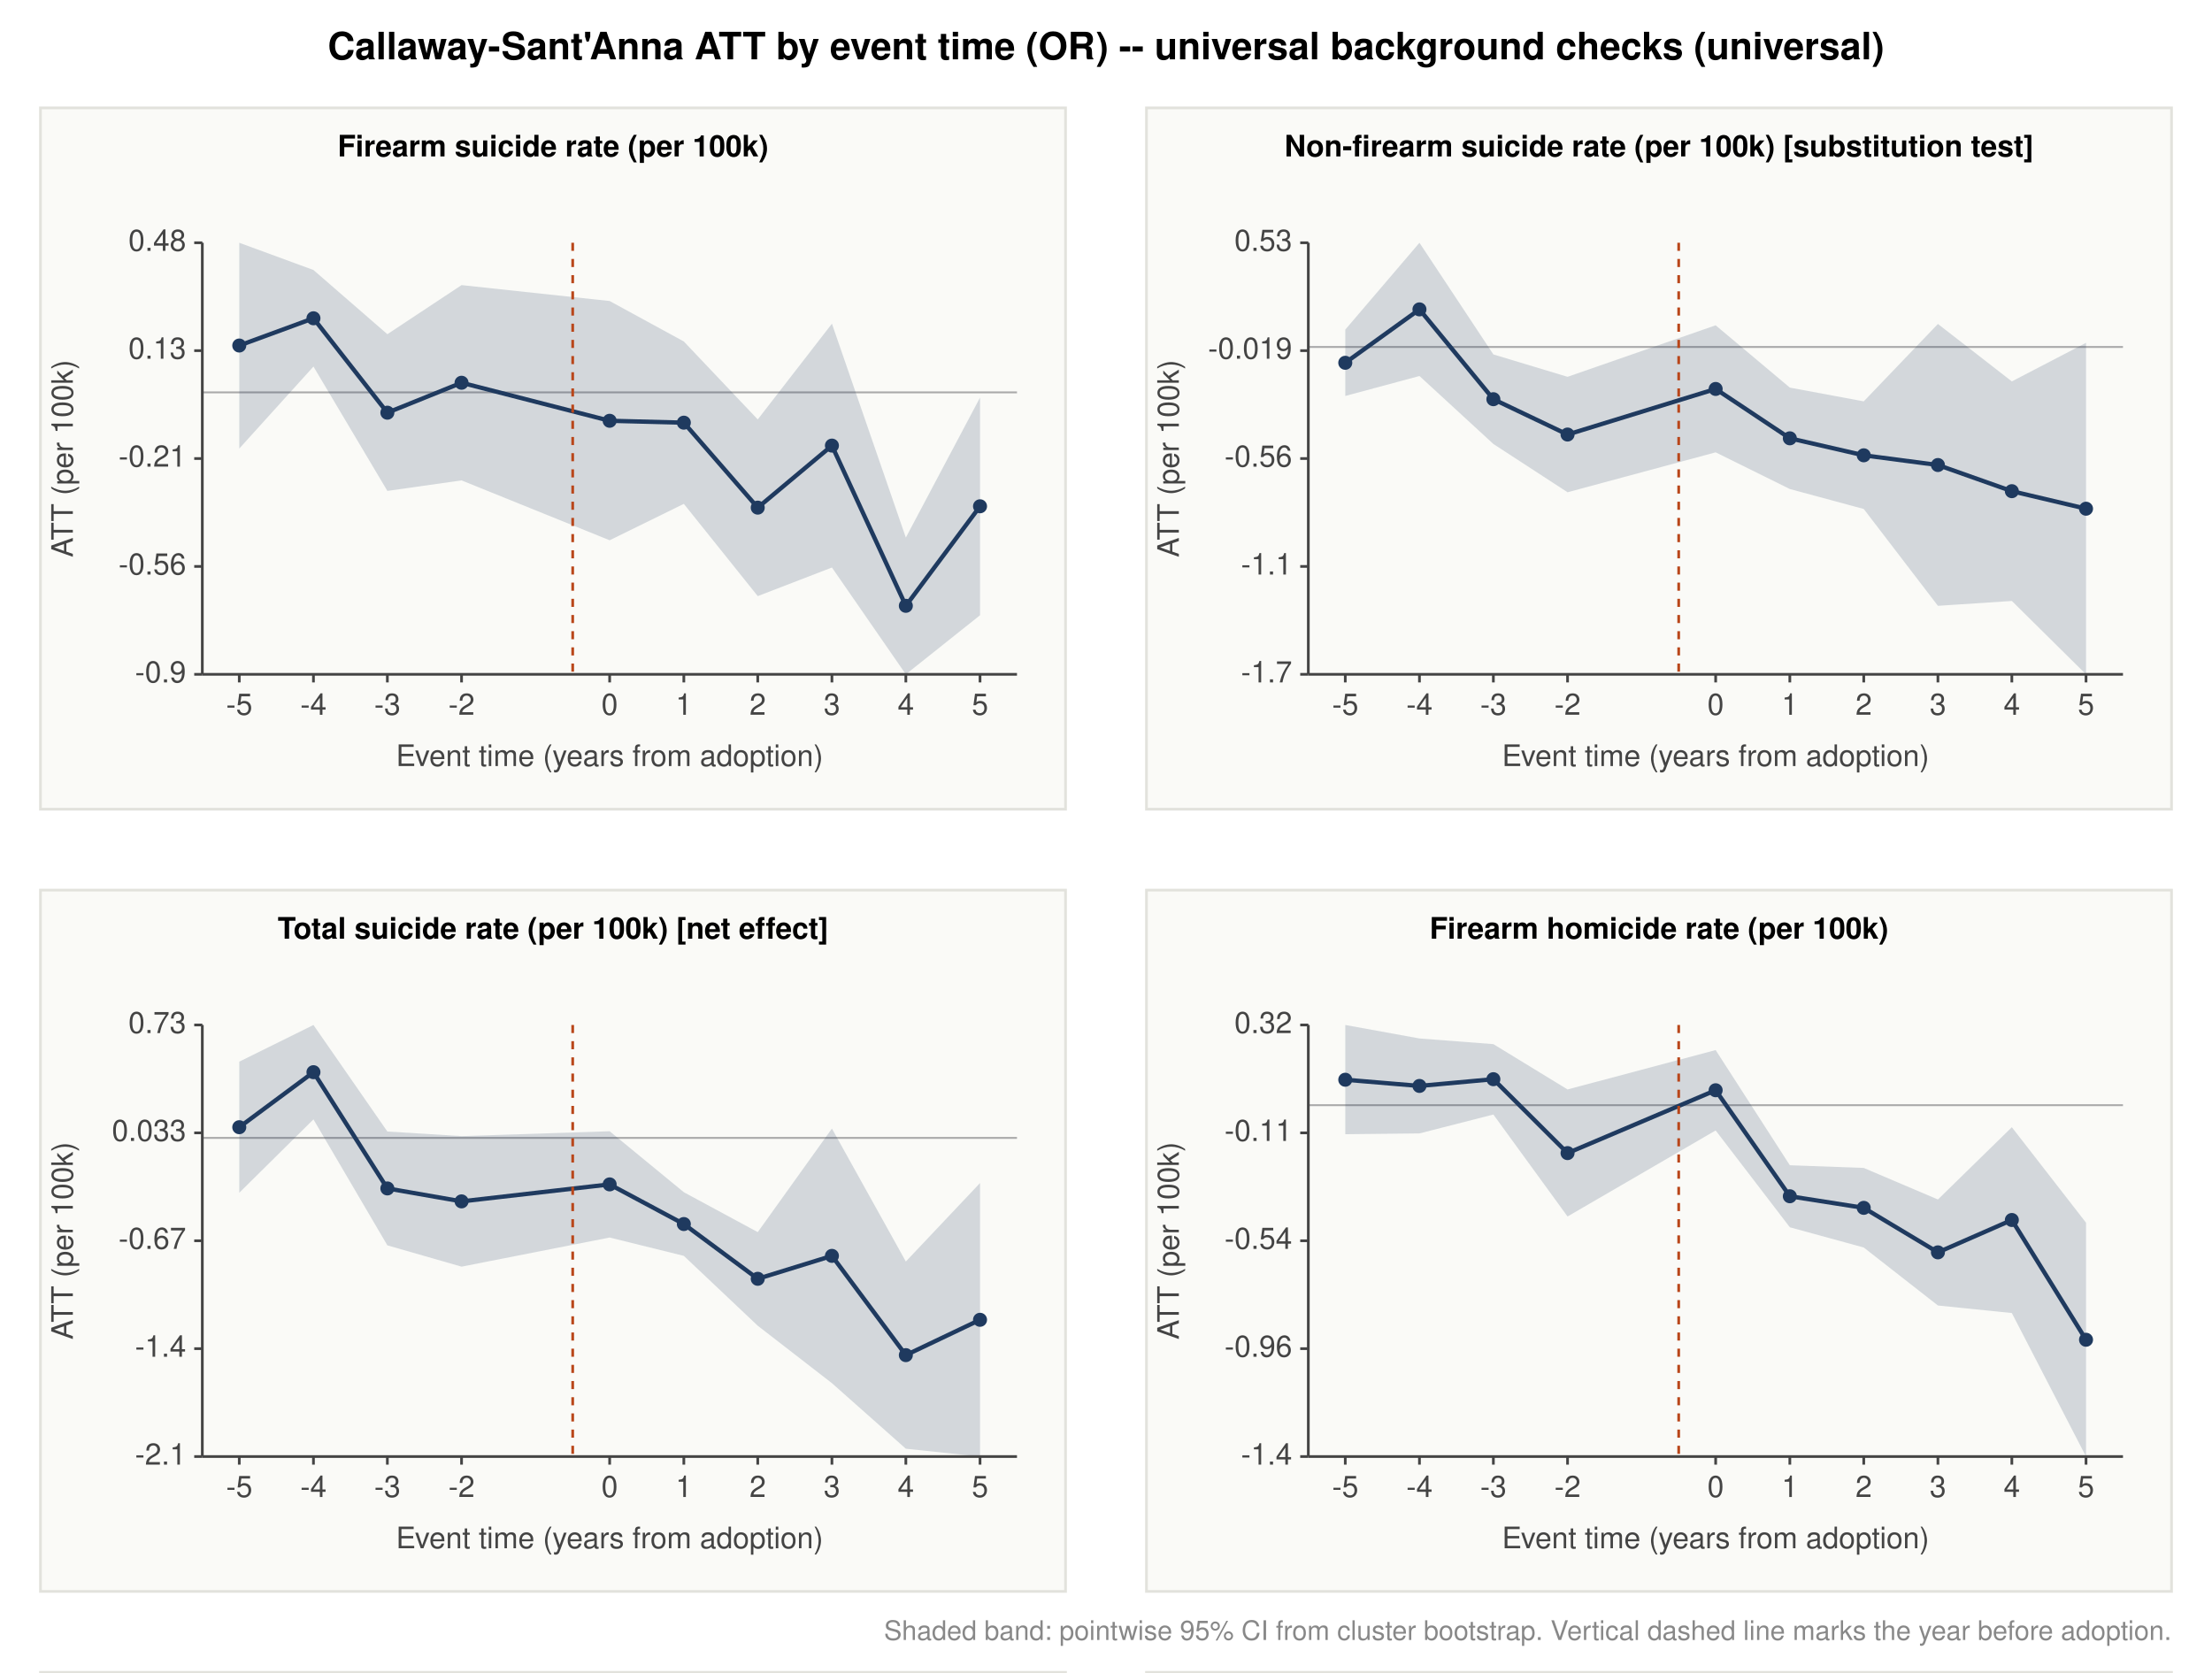
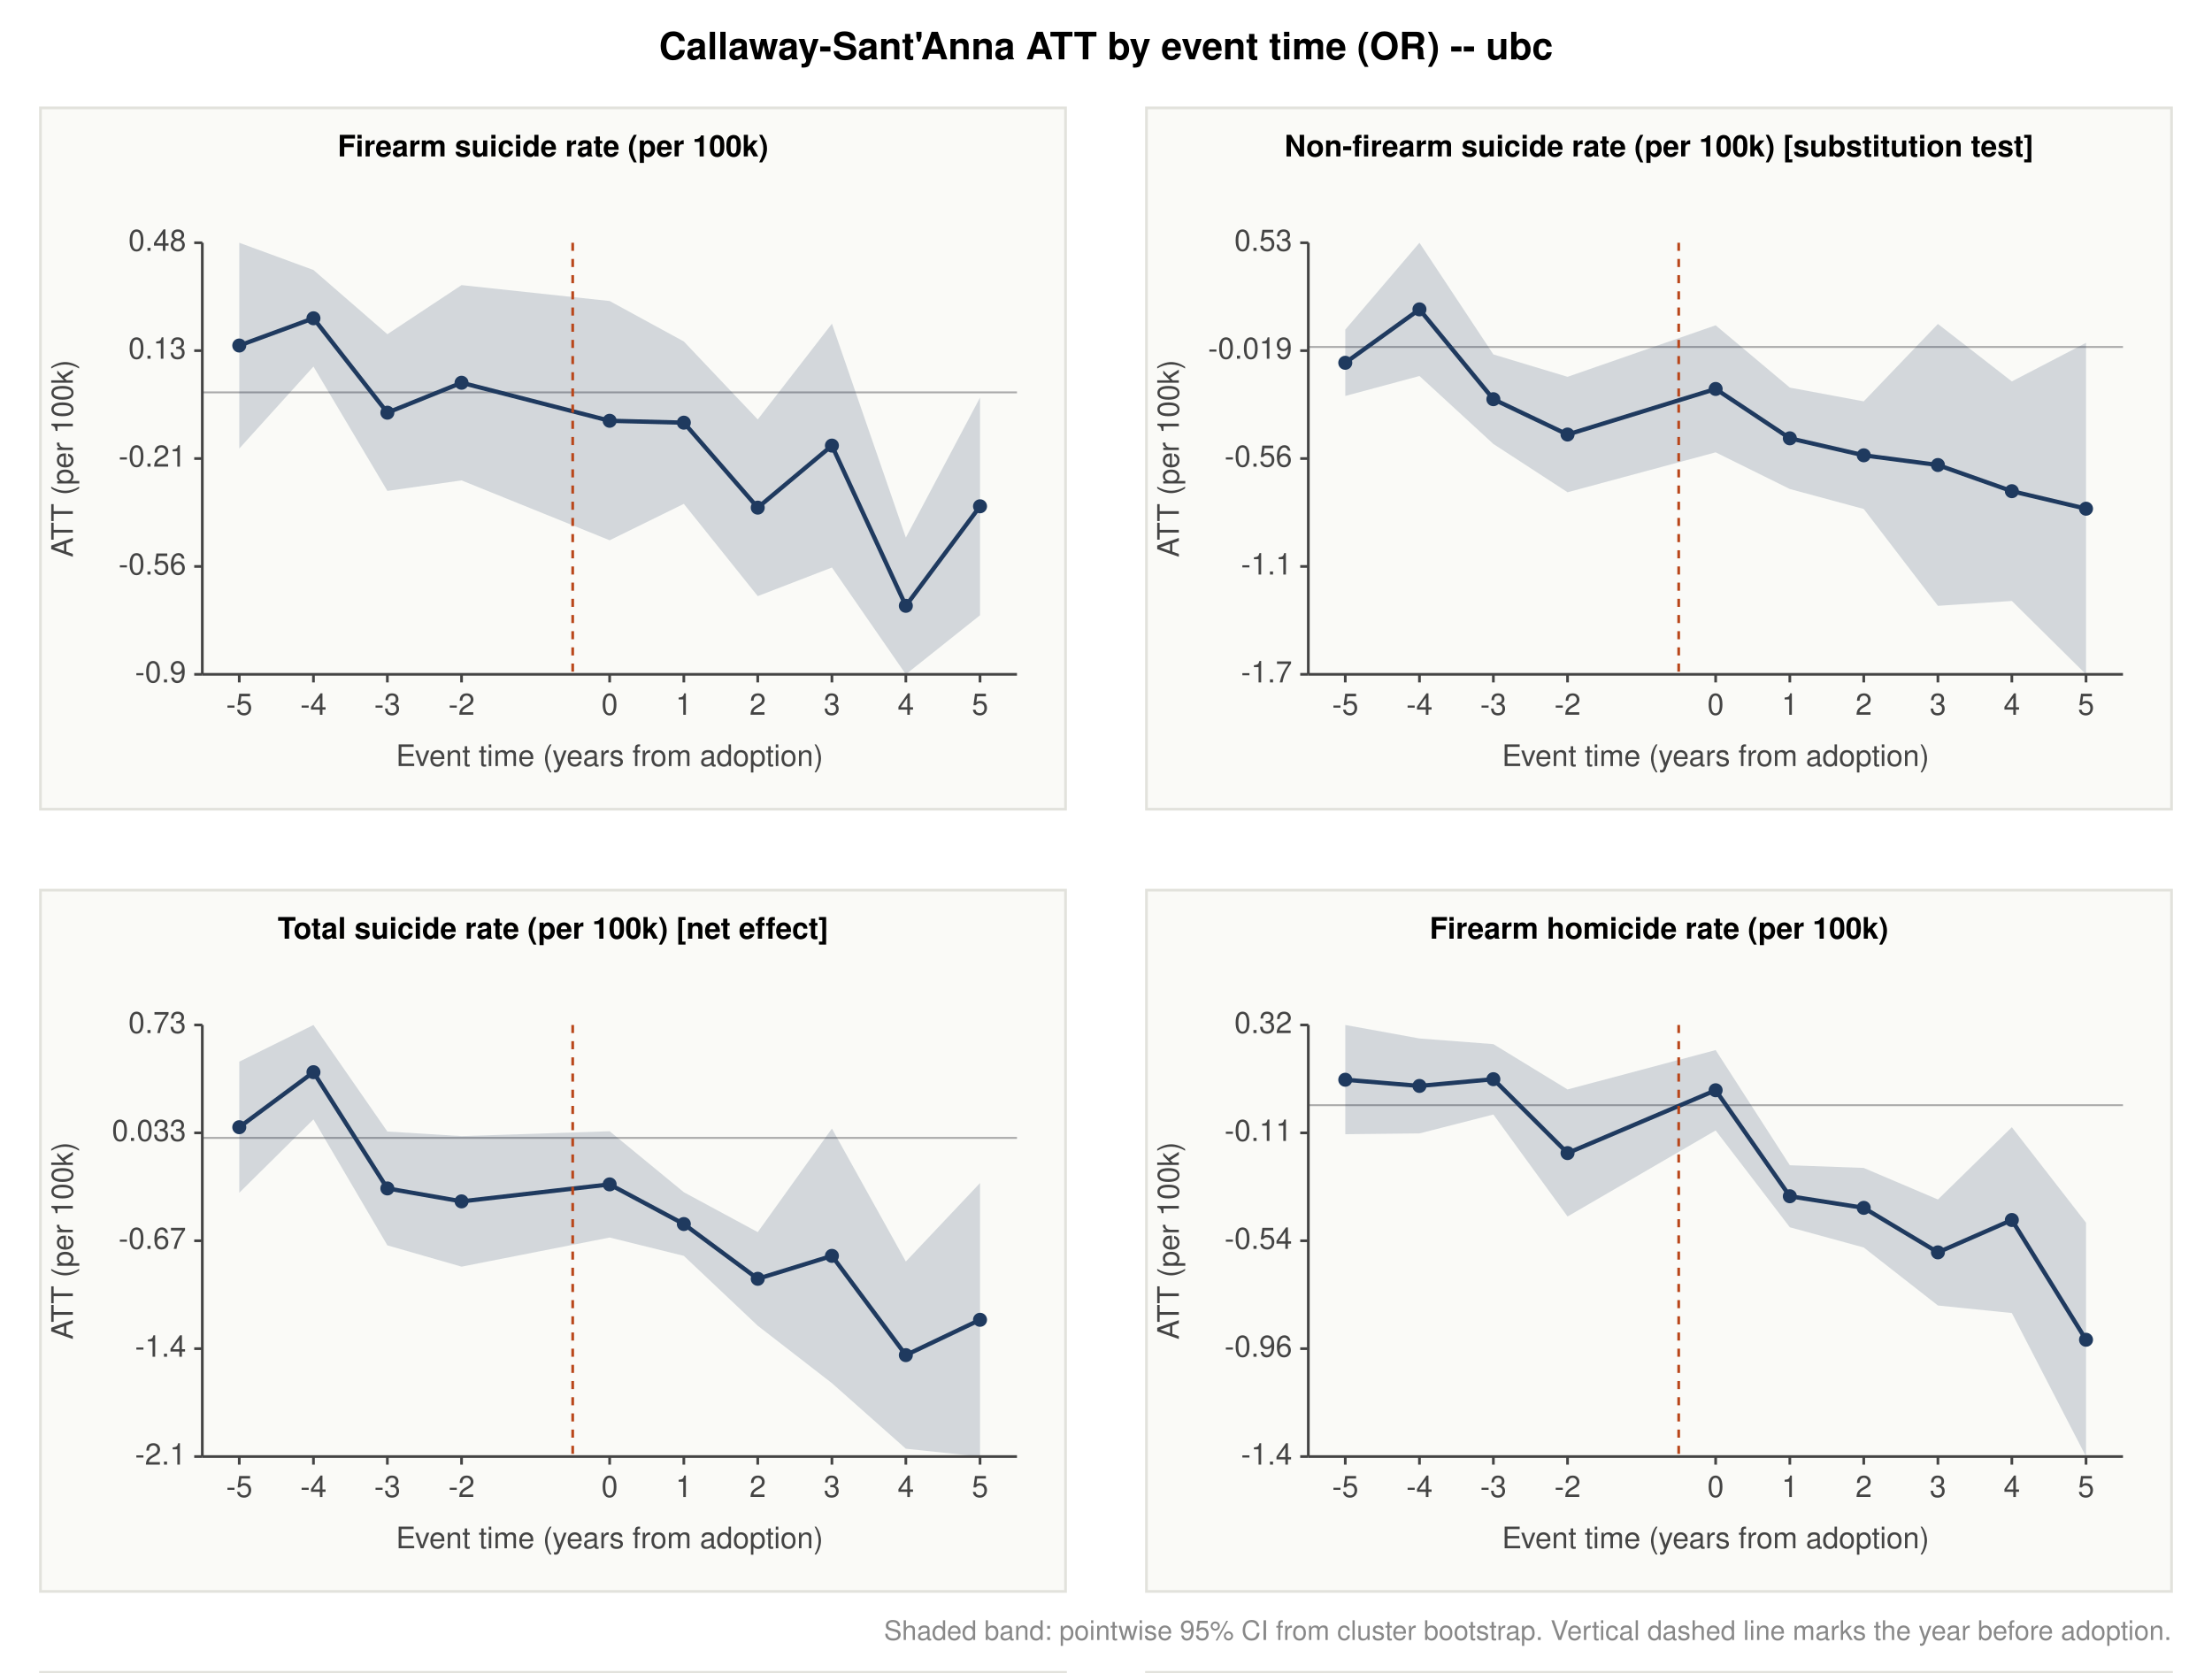
<svg xmlns="http://www.w3.org/2000/svg" viewBox="0 0 820 620" font-family="-apple-system, Segoe UI, Helvetica, Arial, sans-serif" font-size="11">
-   <text x="410.0" y="22" text-anchor="middle" font-size="14" font-weight="600">Callaway-Sant'Anna ATT by event time (OR) -- universal background checks (universal)</text>
+   <text x="410.0" y="22" text-anchor="middle" font-size="14" font-weight="600">Callaway-Sant'Anna ATT by event time (OR) -- ubc</text>
  <rect x="15" y="40" width="380" height="260" fill="#fafaf7" stroke="#e2e2dc" />
  <text x="205.0" y="58" text-anchor="middle" font-weight="600">Firearm suicide rate (per 100k)</text>
  <line x1="75" y1="145.468" x2="377" y2="145.468" stroke="#aaaaaa" stroke-width="0.7" />
  <polygon points="88.7,90.0 116.2,100.1 143.6,123.9 171.1,105.7 226.0,111.6 253.5,126.6 280.9,155.5 308.4,120.0 335.8,199.3 363.3,147.4 363.3,228.1 335.8,250.0 308.4,210.4 280.9,221.0 253.5,186.8 226.0,200.3 171.1,178.1 143.6,182.0 116.2,135.9 88.7,166.3" fill="#1f3a5f" opacity="0.18" />
  <polyline points="88.7,128.1 116.2,118.0 143.6,153.0 171.1,141.9 226.0,156.0 253.5,156.7 280.9,188.2 308.4,165.2 335.8,224.6 363.3,187.7" fill="none" stroke="#1f3a5f" stroke-width="1.6" />
  <circle cx="88.7" cy="128.1" r="2.6" fill="#1f3a5f" />
  <circle cx="116.2" cy="118.0" r="2.6" fill="#1f3a5f" />
  <circle cx="143.6" cy="153.0" r="2.6" fill="#1f3a5f" />
  <circle cx="171.1" cy="141.9" r="2.6" fill="#1f3a5f" />
  <circle cx="226.0" cy="156.0" r="2.6" fill="#1f3a5f" />
  <circle cx="253.5" cy="156.7" r="2.6" fill="#1f3a5f" />
  <circle cx="280.9" cy="188.2" r="2.6" fill="#1f3a5f" />
  <circle cx="308.4" cy="165.2" r="2.6" fill="#1f3a5f" />
  <circle cx="335.8" cy="224.6" r="2.6" fill="#1f3a5f" />
  <circle cx="363.3" cy="187.7" r="2.6" fill="#1f3a5f" />
  <line x1="212.3" y1="90" x2="212.3" y2="250" stroke="#b9461a" stroke-dasharray="3 3" />
  <line x1="75" y1="250" x2="377" y2="250" stroke="#444" />
  <line x1="75" y1="90" x2="75" y2="250" stroke="#444" />
  <line x1="88.7" y1="250" x2="88.7" y2="253" stroke="#444" />
  <text x="88.7" y="265" text-anchor="middle" fill="#444">-5</text>
  <line x1="116.2" y1="250" x2="116.2" y2="253" stroke="#444" />
  <text x="116.2" y="265" text-anchor="middle" fill="#444">-4</text>
  <line x1="143.6" y1="250" x2="143.6" y2="253" stroke="#444" />
  <text x="143.6" y="265" text-anchor="middle" fill="#444">-3</text>
  <line x1="171.1" y1="250" x2="171.1" y2="253" stroke="#444" />
  <text x="171.1" y="265" text-anchor="middle" fill="#444">-2</text>
  <line x1="226.0" y1="250" x2="226.0" y2="253" stroke="#444" />
  <text x="226.0" y="265" text-anchor="middle" fill="#444">0</text>
  <line x1="253.5" y1="250" x2="253.5" y2="253" stroke="#444" />
  <text x="253.5" y="265" text-anchor="middle" fill="#444">1</text>
  <line x1="280.9" y1="250" x2="280.9" y2="253" stroke="#444" />
  <text x="280.9" y="265" text-anchor="middle" fill="#444">2</text>
  <line x1="308.4" y1="250" x2="308.4" y2="253" stroke="#444" />
  <text x="308.4" y="265" text-anchor="middle" fill="#444">3</text>
  <line x1="335.8" y1="250" x2="335.8" y2="253" stroke="#444" />
  <text x="335.8" y="265" text-anchor="middle" fill="#444">4</text>
  <line x1="363.3" y1="250" x2="363.3" y2="253" stroke="#444" />
  <text x="363.3" y="265" text-anchor="middle" fill="#444">5</text>
  <line x1="72" y1="250.0" x2="75" y2="250.0" stroke="#444" />
  <text x="69" y="253.0" text-anchor="end" fill="#444">-0.9</text>
  <line x1="72" y1="210.0" x2="75" y2="210.0" stroke="#444" />
  <text x="69" y="213.0" text-anchor="end" fill="#444">-0.56</text>
  <line x1="72" y1="170.0" x2="75" y2="170.0" stroke="#444" />
  <text x="69" y="173.0" text-anchor="end" fill="#444">-0.21</text>
  <line x1="72" y1="130.0" x2="75" y2="130.0" stroke="#444" />
  <text x="69" y="133.0" text-anchor="end" fill="#444">0.13</text>
  <line x1="72" y1="90.0" x2="75" y2="90.0" stroke="#444" />
  <text x="69" y="93.0" text-anchor="end" fill="#444">0.48</text>
  <text x="226.0" y="284" text-anchor="middle" fill="#444">Event time (years from adoption)</text>
  <text x="27" y="170.0" text-anchor="middle" fill="#444" transform="rotate(-90 27 170.0)">ATT (per 100k)</text>
  <rect x="425" y="40" width="380" height="260" fill="#fafaf7" stroke="#e2e2dc" />
  <text x="615.0" y="58" text-anchor="middle" font-weight="600">Non-firearm suicide rate (per 100k) [substitution test]</text>
  <line x1="485" y1="128.636" x2="787" y2="128.636" stroke="#aaaaaa" stroke-width="0.7" />
  <polygon points="498.7,122.2 526.2,90.0 553.6,131.4 581.1,139.7 636.0,120.6 663.5,143.7 690.9,148.8 718.4,120.1 745.8,141.4 773.3,127.1 773.3,250.0 745.8,222.8 718.4,224.6 690.9,188.7 663.5,181.3 636.0,167.7 581.1,182.5 553.6,164.6 526.2,139.4 498.7,146.8" fill="#1f3a5f" opacity="0.18" />
  <polyline points="498.7,134.5 526.2,114.7 553.6,148.0 581.1,161.1 636.0,144.2 663.5,162.5 690.9,168.8 718.4,172.4 745.8,182.1 773.3,188.6" fill="none" stroke="#1f3a5f" stroke-width="1.6" />
  <circle cx="498.7" cy="134.5" r="2.6" fill="#1f3a5f" />
  <circle cx="526.2" cy="114.7" r="2.6" fill="#1f3a5f" />
  <circle cx="553.6" cy="148.0" r="2.6" fill="#1f3a5f" />
  <circle cx="581.1" cy="161.1" r="2.6" fill="#1f3a5f" />
  <circle cx="636.0" cy="144.2" r="2.6" fill="#1f3a5f" />
  <circle cx="663.5" cy="162.5" r="2.6" fill="#1f3a5f" />
  <circle cx="690.9" cy="168.8" r="2.6" fill="#1f3a5f" />
  <circle cx="718.4" cy="172.4" r="2.6" fill="#1f3a5f" />
  <circle cx="745.8" cy="182.1" r="2.6" fill="#1f3a5f" />
  <circle cx="773.3" cy="188.6" r="2.6" fill="#1f3a5f" />
  <line x1="622.3" y1="90" x2="622.3" y2="250" stroke="#b9461a" stroke-dasharray="3 3" />
  <line x1="485" y1="250" x2="787" y2="250" stroke="#444" />
  <line x1="485" y1="90" x2="485" y2="250" stroke="#444" />
  <line x1="498.7" y1="250" x2="498.7" y2="253" stroke="#444" />
  <text x="498.7" y="265" text-anchor="middle" fill="#444">-5</text>
  <line x1="526.2" y1="250" x2="526.2" y2="253" stroke="#444" />
  <text x="526.2" y="265" text-anchor="middle" fill="#444">-4</text>
  <line x1="553.6" y1="250" x2="553.6" y2="253" stroke="#444" />
  <text x="553.6" y="265" text-anchor="middle" fill="#444">-3</text>
  <line x1="581.1" y1="250" x2="581.1" y2="253" stroke="#444" />
  <text x="581.1" y="265" text-anchor="middle" fill="#444">-2</text>
  <line x1="636.0" y1="250" x2="636.0" y2="253" stroke="#444" />
  <text x="636.0" y="265" text-anchor="middle" fill="#444">0</text>
  <line x1="663.5" y1="250" x2="663.5" y2="253" stroke="#444" />
  <text x="663.5" y="265" text-anchor="middle" fill="#444">1</text>
  <line x1="690.9" y1="250" x2="690.9" y2="253" stroke="#444" />
  <text x="690.9" y="265" text-anchor="middle" fill="#444">2</text>
  <line x1="718.4" y1="250" x2="718.4" y2="253" stroke="#444" />
  <text x="718.4" y="265" text-anchor="middle" fill="#444">3</text>
  <line x1="745.8" y1="250" x2="745.8" y2="253" stroke="#444" />
  <text x="745.8" y="265" text-anchor="middle" fill="#444">4</text>
  <line x1="773.3" y1="250" x2="773.3" y2="253" stroke="#444" />
  <text x="773.3" y="265" text-anchor="middle" fill="#444">5</text>
  <line x1="482" y1="250.0" x2="485" y2="250.0" stroke="#444" />
  <text x="479" y="253.0" text-anchor="end" fill="#444">-1.7</text>
  <line x1="482" y1="210.0" x2="485" y2="210.0" stroke="#444" />
  <text x="479" y="213.0" text-anchor="end" fill="#444">-1.1</text>
  <line x1="482" y1="170.0" x2="485" y2="170.0" stroke="#444" />
  <text x="479" y="173.0" text-anchor="end" fill="#444">-0.56</text>
  <line x1="482" y1="130.0" x2="485" y2="130.0" stroke="#444" />
  <text x="479" y="133.0" text-anchor="end" fill="#444">-0.019</text>
  <line x1="482" y1="90.0" x2="485" y2="90.0" stroke="#444" />
  <text x="479" y="93.0" text-anchor="end" fill="#444">0.53</text>
  <text x="636.0" y="284" text-anchor="middle" fill="#444">Event time (years from adoption)</text>
  <text x="437" y="170.0" text-anchor="middle" fill="#444" transform="rotate(-90 437 170.0)">ATT (per 100k)</text>
  <rect x="15" y="330" width="380" height="260" fill="#fafaf7" stroke="#e2e2dc" />
  <text x="205.0" y="348" text-anchor="middle" font-weight="600">Total suicide rate (per 100k) [net effect]</text>
  <line x1="75" y1="421.867" x2="377" y2="421.867" stroke="#aaaaaa" stroke-width="0.7" />
  <polygon points="88.7,393.6 116.2,380.0 143.6,419.5 171.1,421.2 226.0,419.4 253.5,442.0 280.9,456.8 308.4,418.4 335.8,467.7 363.3,438.6 363.3,540.0 335.8,537.1 308.4,512.8 280.9,491.5 253.5,465.6 226.0,458.8 171.1,469.6 143.6,461.7 116.2,415.0 88.7,442.2" fill="#1f3a5f" opacity="0.18" />
  <polyline points="88.7,417.9 116.2,397.5 143.6,440.6 171.1,445.4 226.0,439.1 253.5,453.8 280.9,474.1 308.4,465.6 335.8,502.4 363.3,489.3" fill="none" stroke="#1f3a5f" stroke-width="1.6" />
  <circle cx="88.7" cy="417.9" r="2.6" fill="#1f3a5f" />
  <circle cx="116.2" cy="397.5" r="2.6" fill="#1f3a5f" />
  <circle cx="143.6" cy="440.6" r="2.6" fill="#1f3a5f" />
  <circle cx="171.1" cy="445.4" r="2.6" fill="#1f3a5f" />
  <circle cx="226.0" cy="439.1" r="2.6" fill="#1f3a5f" />
  <circle cx="253.5" cy="453.8" r="2.6" fill="#1f3a5f" />
  <circle cx="280.9" cy="474.1" r="2.6" fill="#1f3a5f" />
  <circle cx="308.4" cy="465.6" r="2.6" fill="#1f3a5f" />
  <circle cx="335.8" cy="502.4" r="2.6" fill="#1f3a5f" />
  <circle cx="363.3" cy="489.3" r="2.6" fill="#1f3a5f" />
  <line x1="212.3" y1="380" x2="212.3" y2="540" stroke="#b9461a" stroke-dasharray="3 3" />
  <line x1="75" y1="540" x2="377" y2="540" stroke="#444" />
  <line x1="75" y1="380" x2="75" y2="540" stroke="#444" />
  <line x1="88.7" y1="540" x2="88.7" y2="543" stroke="#444" />
  <text x="88.7" y="555" text-anchor="middle" fill="#444">-5</text>
  <line x1="116.2" y1="540" x2="116.2" y2="543" stroke="#444" />
  <text x="116.2" y="555" text-anchor="middle" fill="#444">-4</text>
  <line x1="143.6" y1="540" x2="143.6" y2="543" stroke="#444" />
  <text x="143.6" y="555" text-anchor="middle" fill="#444">-3</text>
  <line x1="171.1" y1="540" x2="171.1" y2="543" stroke="#444" />
  <text x="171.1" y="555" text-anchor="middle" fill="#444">-2</text>
  <line x1="226.0" y1="540" x2="226.0" y2="543" stroke="#444" />
  <text x="226.0" y="555" text-anchor="middle" fill="#444">0</text>
  <line x1="253.5" y1="540" x2="253.5" y2="543" stroke="#444" />
  <text x="253.5" y="555" text-anchor="middle" fill="#444">1</text>
  <line x1="280.9" y1="540" x2="280.9" y2="543" stroke="#444" />
  <text x="280.9" y="555" text-anchor="middle" fill="#444">2</text>
  <line x1="308.4" y1="540" x2="308.4" y2="543" stroke="#444" />
  <text x="308.4" y="555" text-anchor="middle" fill="#444">3</text>
  <line x1="335.8" y1="540" x2="335.8" y2="543" stroke="#444" />
  <text x="335.8" y="555" text-anchor="middle" fill="#444">4</text>
  <line x1="363.3" y1="540" x2="363.3" y2="543" stroke="#444" />
  <text x="363.3" y="555" text-anchor="middle" fill="#444">5</text>
  <line x1="72" y1="540.0" x2="75" y2="540.0" stroke="#444" />
  <text x="69" y="543.0" text-anchor="end" fill="#444">-2.1</text>
  <line x1="72" y1="500.0" x2="75" y2="500.0" stroke="#444" />
  <text x="69" y="503.0" text-anchor="end" fill="#444">-1.4</text>
  <line x1="72" y1="460.0" x2="75" y2="460.0" stroke="#444" />
  <text x="69" y="463.0" text-anchor="end" fill="#444">-0.67</text>
  <line x1="72" y1="420.0" x2="75" y2="420.0" stroke="#444" />
  <text x="69" y="423.0" text-anchor="end" fill="#444">0.033</text>
  <line x1="72" y1="380.0" x2="75" y2="380.0" stroke="#444" />
  <text x="69" y="383.0" text-anchor="end" fill="#444">0.73</text>
  <text x="226.0" y="574" text-anchor="middle" fill="#444">Event time (years from adoption)</text>
  <text x="27" y="460.0" text-anchor="middle" fill="#444" transform="rotate(-90 27 460.0)">ATT (per 100k)</text>
  <rect x="425" y="330" width="380" height="260" fill="#fafaf7" stroke="#e2e2dc" />
  <text x="615.0" y="348" text-anchor="middle" font-weight="600">Firearm homicide rate (per 100k)</text>
  <line x1="485" y1="409.732" x2="787" y2="409.732" stroke="#aaaaaa" stroke-width="0.7" />
  <polygon points="498.7,380.0 526.2,385.0 553.6,387.1 581.1,403.9 636.0,389.3 663.5,432.0 690.9,433.0 718.4,444.7 745.8,417.9 773.3,453.3 773.3,540.0 745.8,486.8 718.4,484.0 690.9,462.5 663.5,455.0 636.0,419.1 581.1,451.0 553.6,413.2 526.2,420.2 498.7,420.5" fill="#1f3a5f" opacity="0.18" />
  <polyline points="498.7,400.3 526.2,402.6 553.6,400.1 581.1,427.5 636.0,404.2 663.5,443.5 690.9,447.8 718.4,464.3 745.8,452.3 773.3,496.7" fill="none" stroke="#1f3a5f" stroke-width="1.6" />
  <circle cx="498.7" cy="400.3" r="2.6" fill="#1f3a5f" />
  <circle cx="526.2" cy="402.6" r="2.6" fill="#1f3a5f" />
  <circle cx="553.6" cy="400.1" r="2.6" fill="#1f3a5f" />
  <circle cx="581.1" cy="427.5" r="2.6" fill="#1f3a5f" />
  <circle cx="636.0" cy="404.2" r="2.6" fill="#1f3a5f" />
  <circle cx="663.5" cy="443.5" r="2.6" fill="#1f3a5f" />
  <circle cx="690.9" cy="447.8" r="2.6" fill="#1f3a5f" />
  <circle cx="718.4" cy="464.3" r="2.6" fill="#1f3a5f" />
  <circle cx="745.8" cy="452.3" r="2.6" fill="#1f3a5f" />
  <circle cx="773.3" cy="496.7" r="2.6" fill="#1f3a5f" />
  <line x1="622.3" y1="380" x2="622.3" y2="540" stroke="#b9461a" stroke-dasharray="3 3" />
  <line x1="485" y1="540" x2="787" y2="540" stroke="#444" />
  <line x1="485" y1="380" x2="485" y2="540" stroke="#444" />
  <line x1="498.7" y1="540" x2="498.7" y2="543" stroke="#444" />
  <text x="498.7" y="555" text-anchor="middle" fill="#444">-5</text>
  <line x1="526.2" y1="540" x2="526.2" y2="543" stroke="#444" />
  <text x="526.2" y="555" text-anchor="middle" fill="#444">-4</text>
  <line x1="553.6" y1="540" x2="553.6" y2="543" stroke="#444" />
  <text x="553.6" y="555" text-anchor="middle" fill="#444">-3</text>
  <line x1="581.1" y1="540" x2="581.1" y2="543" stroke="#444" />
  <text x="581.1" y="555" text-anchor="middle" fill="#444">-2</text>
  <line x1="636.0" y1="540" x2="636.0" y2="543" stroke="#444" />
  <text x="636.0" y="555" text-anchor="middle" fill="#444">0</text>
  <line x1="663.5" y1="540" x2="663.5" y2="543" stroke="#444" />
  <text x="663.5" y="555" text-anchor="middle" fill="#444">1</text>
  <line x1="690.9" y1="540" x2="690.9" y2="543" stroke="#444" />
  <text x="690.9" y="555" text-anchor="middle" fill="#444">2</text>
  <line x1="718.4" y1="540" x2="718.4" y2="543" stroke="#444" />
  <text x="718.4" y="555" text-anchor="middle" fill="#444">3</text>
  <line x1="745.8" y1="540" x2="745.8" y2="543" stroke="#444" />
  <text x="745.8" y="555" text-anchor="middle" fill="#444">4</text>
  <line x1="773.3" y1="540" x2="773.3" y2="543" stroke="#444" />
  <text x="773.3" y="555" text-anchor="middle" fill="#444">5</text>
  <line x1="482" y1="540.0" x2="485" y2="540.0" stroke="#444" />
  <text x="479" y="543.0" text-anchor="end" fill="#444">-1.4</text>
  <line x1="482" y1="500.0" x2="485" y2="500.0" stroke="#444" />
  <text x="479" y="503.0" text-anchor="end" fill="#444">-0.96</text>
  <line x1="482" y1="460.0" x2="485" y2="460.0" stroke="#444" />
  <text x="479" y="463.0" text-anchor="end" fill="#444">-0.54</text>
  <line x1="482" y1="420.0" x2="485" y2="420.0" stroke="#444" />
  <text x="479" y="423.0" text-anchor="end" fill="#444">-0.11</text>
  <line x1="482" y1="380.0" x2="485" y2="380.0" stroke="#444" />
  <text x="479" y="383.0" text-anchor="end" fill="#444">0.32</text>
  <text x="636.0" y="574" text-anchor="middle" fill="#444">Event time (years from adoption)</text>
  <text x="437" y="460.0" text-anchor="middle" fill="#444" transform="rotate(-90 437 460.0)">ATT (per 100k)</text>
  <rect x="15" y="620" width="380" height="260" fill="#fafaf7" stroke="#e2e2dc" />
  <text x="205.0" y="638" text-anchor="middle" font-weight="600">Total homicide rate (per 100k)</text>
  <line x1="75" y1="709.487" x2="377" y2="709.487" stroke="#aaaaaa" stroke-width="0.7" />
  <polygon points="88.7,691.4 116.2,686.6 143.6,686.0 171.1,693.8 226.0,670.0 253.5,726.5 280.9,719.6 308.4,733.9 335.8,704.4 363.3,761.4 363.3,830.0 335.8,764.9 308.4,784.1 280.9,747.2 253.5,746.5 226.0,715.6 171.1,729.4 143.6,732.3 116.2,741.6 88.7,737.3" fill="#1f3a5f" opacity="0.18" />
  <polyline points="88.7,714.4 116.2,714.1 143.6,709.1 171.1,711.6 226.0,692.8 253.5,736.5 280.9,733.4 308.4,759.0 335.8,734.7 363.3,795.7" fill="none" stroke="#1f3a5f" stroke-width="1.6" />
  <circle cx="88.7" cy="714.4" r="2.6" fill="#1f3a5f" />
  <circle cx="116.2" cy="714.1" r="2.6" fill="#1f3a5f" />
  <circle cx="143.6" cy="709.1" r="2.6" fill="#1f3a5f" />
  <circle cx="171.1" cy="711.6" r="2.6" fill="#1f3a5f" />
  <circle cx="226.0" cy="692.8" r="2.6" fill="#1f3a5f" />
  <circle cx="253.5" cy="736.5" r="2.6" fill="#1f3a5f" />
  <circle cx="280.9" cy="733.4" r="2.6" fill="#1f3a5f" />
  <circle cx="308.4" cy="759.0" r="2.6" fill="#1f3a5f" />
  <circle cx="335.8" cy="734.7" r="2.6" fill="#1f3a5f" />
  <circle cx="363.3" cy="795.7" r="2.6" fill="#1f3a5f" />
  <line x1="212.3" y1="670" x2="212.3" y2="830" stroke="#b9461a" stroke-dasharray="3 3" />
  <line x1="75" y1="830" x2="377" y2="830" stroke="#444" />
  <line x1="75" y1="670" x2="75" y2="830" stroke="#444" />
  <line x1="88.7" y1="830" x2="88.7" y2="833" stroke="#444" />
  <text x="88.7" y="845" text-anchor="middle" fill="#444">-5</text>
  <line x1="116.2" y1="830" x2="116.2" y2="833" stroke="#444" />
  <text x="116.2" y="845" text-anchor="middle" fill="#444">-4</text>
  <line x1="143.6" y1="830" x2="143.6" y2="833" stroke="#444" />
  <text x="143.6" y="845" text-anchor="middle" fill="#444">-3</text>
  <line x1="171.1" y1="830" x2="171.1" y2="833" stroke="#444" />
  <text x="171.1" y="845" text-anchor="middle" fill="#444">-2</text>
  <line x1="226.0" y1="830" x2="226.0" y2="833" stroke="#444" />
  <text x="226.0" y="845" text-anchor="middle" fill="#444">0</text>
  <line x1="253.5" y1="830" x2="253.5" y2="833" stroke="#444" />
  <text x="253.5" y="845" text-anchor="middle" fill="#444">1</text>
  <line x1="280.9" y1="830" x2="280.9" y2="833" stroke="#444" />
  <text x="280.9" y="845" text-anchor="middle" fill="#444">2</text>
  <line x1="308.4" y1="830" x2="308.4" y2="833" stroke="#444" />
  <text x="308.4" y="845" text-anchor="middle" fill="#444">3</text>
  <line x1="335.8" y1="830" x2="335.8" y2="833" stroke="#444" />
  <text x="335.8" y="845" text-anchor="middle" fill="#444">4</text>
  <line x1="363.3" y1="830" x2="363.3" y2="833" stroke="#444" />
  <text x="363.3" y="845" text-anchor="middle" fill="#444">5</text>
  <line x1="72" y1="830.0" x2="75" y2="830.0" stroke="#444" />
  <text x="69" y="833.0" text-anchor="end" fill="#444">-1.5</text>
  <line x1="72" y1="790.0" x2="75" y2="790.0" stroke="#444" />
  <text x="69" y="793.0" text-anchor="end" fill="#444">-1</text>
  <line x1="72" y1="750.0" x2="75" y2="750.0" stroke="#444" />
  <text x="69" y="753.0" text-anchor="end" fill="#444">-0.5</text>
  <line x1="72" y1="710.0" x2="75" y2="710.0" stroke="#444" />
  <text x="69" y="713.0" text-anchor="end" fill="#444">-0.0064</text>
  <line x1="72" y1="670.0" x2="75" y2="670.0" stroke="#444" />
  <text x="69" y="673.0" text-anchor="end" fill="#444">0.49</text>
  <text x="226.0" y="864" text-anchor="middle" fill="#444">Event time (years from adoption)</text>
  <text x="27" y="750.0" text-anchor="middle" fill="#444" transform="rotate(-90 27 750.0)">ATT (per 100k)</text>
  <rect x="425" y="620" width="380" height="260" fill="#fafaf7" stroke="#e2e2dc" />
  <text x="615.0" y="638" text-anchor="middle" font-weight="600">Motor vehicle theft rate (per 100k) [placebo]</text>
  <line x1="485" y1="776.749" x2="787" y2="776.749" stroke="#aaaaaa" stroke-width="0.7" />
  <polygon points="498.7,764.7 526.2,761.5 553.6,736.1 581.1,757.8 636.0,773.9 663.5,777.4 690.9,670.0 718.4,717.7 745.8,687.0 773.3,672.8 773.3,822.0 745.8,822.8 718.4,811.0 690.9,726.8 663.5,802.9 636.0,789.6 581.1,778.8 553.6,776.1 526.2,793.9 498.7,830.0" fill="#1f3a5f" opacity="0.18" />
  <polyline points="498.7,797.3 526.2,777.7 553.6,756.1 581.1,768.3 636.0,781.7 663.5,790.2 690.9,698.4 718.4,764.4 745.8,754.9 773.3,747.4" fill="none" stroke="#1f3a5f" stroke-width="1.6" />
  <circle cx="498.7" cy="797.3" r="2.6" fill="#1f3a5f" />
  <circle cx="526.2" cy="777.7" r="2.6" fill="#1f3a5f" />
  <circle cx="553.6" cy="756.1" r="2.6" fill="#1f3a5f" />
  <circle cx="581.1" cy="768.3" r="2.6" fill="#1f3a5f" />
  <circle cx="636.0" cy="781.7" r="2.6" fill="#1f3a5f" />
  <circle cx="663.5" cy="790.2" r="2.6" fill="#1f3a5f" />
  <circle cx="690.9" cy="698.4" r="2.6" fill="#1f3a5f" />
  <circle cx="718.4" cy="764.4" r="2.6" fill="#1f3a5f" />
  <circle cx="745.8" cy="754.9" r="2.6" fill="#1f3a5f" />
  <circle cx="773.3" cy="747.4" r="2.6" fill="#1f3a5f" />
  <line x1="622.3" y1="670" x2="622.3" y2="830" stroke="#b9461a" stroke-dasharray="3 3" />
  <line x1="485" y1="830" x2="787" y2="830" stroke="#444" />
  <line x1="485" y1="670" x2="485" y2="830" stroke="#444" />
  <line x1="498.7" y1="830" x2="498.7" y2="833" stroke="#444" />
  <text x="498.7" y="845" text-anchor="middle" fill="#444">-5</text>
  <line x1="526.2" y1="830" x2="526.2" y2="833" stroke="#444" />
  <text x="526.2" y="845" text-anchor="middle" fill="#444">-4</text>
  <line x1="553.6" y1="830" x2="553.6" y2="833" stroke="#444" />
  <text x="553.6" y="845" text-anchor="middle" fill="#444">-3</text>
  <line x1="581.1" y1="830" x2="581.1" y2="833" stroke="#444" />
  <text x="581.1" y="845" text-anchor="middle" fill="#444">-2</text>
  <line x1="636.0" y1="830" x2="636.0" y2="833" stroke="#444" />
  <text x="636.0" y="845" text-anchor="middle" fill="#444">0</text>
  <line x1="663.5" y1="830" x2="663.5" y2="833" stroke="#444" />
  <text x="663.5" y="845" text-anchor="middle" fill="#444">1</text>
  <line x1="690.9" y1="830" x2="690.9" y2="833" stroke="#444" />
  <text x="690.9" y="845" text-anchor="middle" fill="#444">2</text>
  <line x1="718.4" y1="830" x2="718.4" y2="833" stroke="#444" />
  <text x="718.4" y="845" text-anchor="middle" fill="#444">3</text>
  <line x1="745.8" y1="830" x2="745.8" y2="833" stroke="#444" />
  <text x="745.8" y="845" text-anchor="middle" fill="#444">4</text>
  <line x1="773.3" y1="830" x2="773.3" y2="833" stroke="#444" />
  <text x="773.3" y="845" text-anchor="middle" fill="#444">5</text>
  <line x1="482" y1="830.0" x2="485" y2="830.0" stroke="#444" />
  <text x="479" y="833.0" text-anchor="end" fill="#444">-25</text>
  <line x1="482" y1="790.0" x2="485" y2="790.0" stroke="#444" />
  <text x="479" y="793.0" text-anchor="end" fill="#444">-6.3</text>
  <line x1="482" y1="750.0" x2="485" y2="750.0" stroke="#444" />
  <text x="479" y="753.0" text-anchor="end" fill="#444">13</text>
  <line x1="482" y1="710.0" x2="485" y2="710.0" stroke="#444" />
  <text x="479" y="713.0" text-anchor="end" fill="#444">32</text>
  <line x1="482" y1="670.0" x2="485" y2="670.0" stroke="#444" />
  <text x="479" y="673.0" text-anchor="end" fill="#444">51</text>
  <text x="636.0" y="864" text-anchor="middle" fill="#444">Event time (years from adoption)</text>
  <text x="437" y="750.0" text-anchor="middle" fill="#444" transform="rotate(-90 437 750.0)">ATT (per 100k)</text>
  <text x="805" y="608" text-anchor="end" fill="#888" font-size="10">Shaded band: pointwise 95% CI from cluster bootstrap. Vertical dashed line marks the year before adoption.</text>
</svg>
